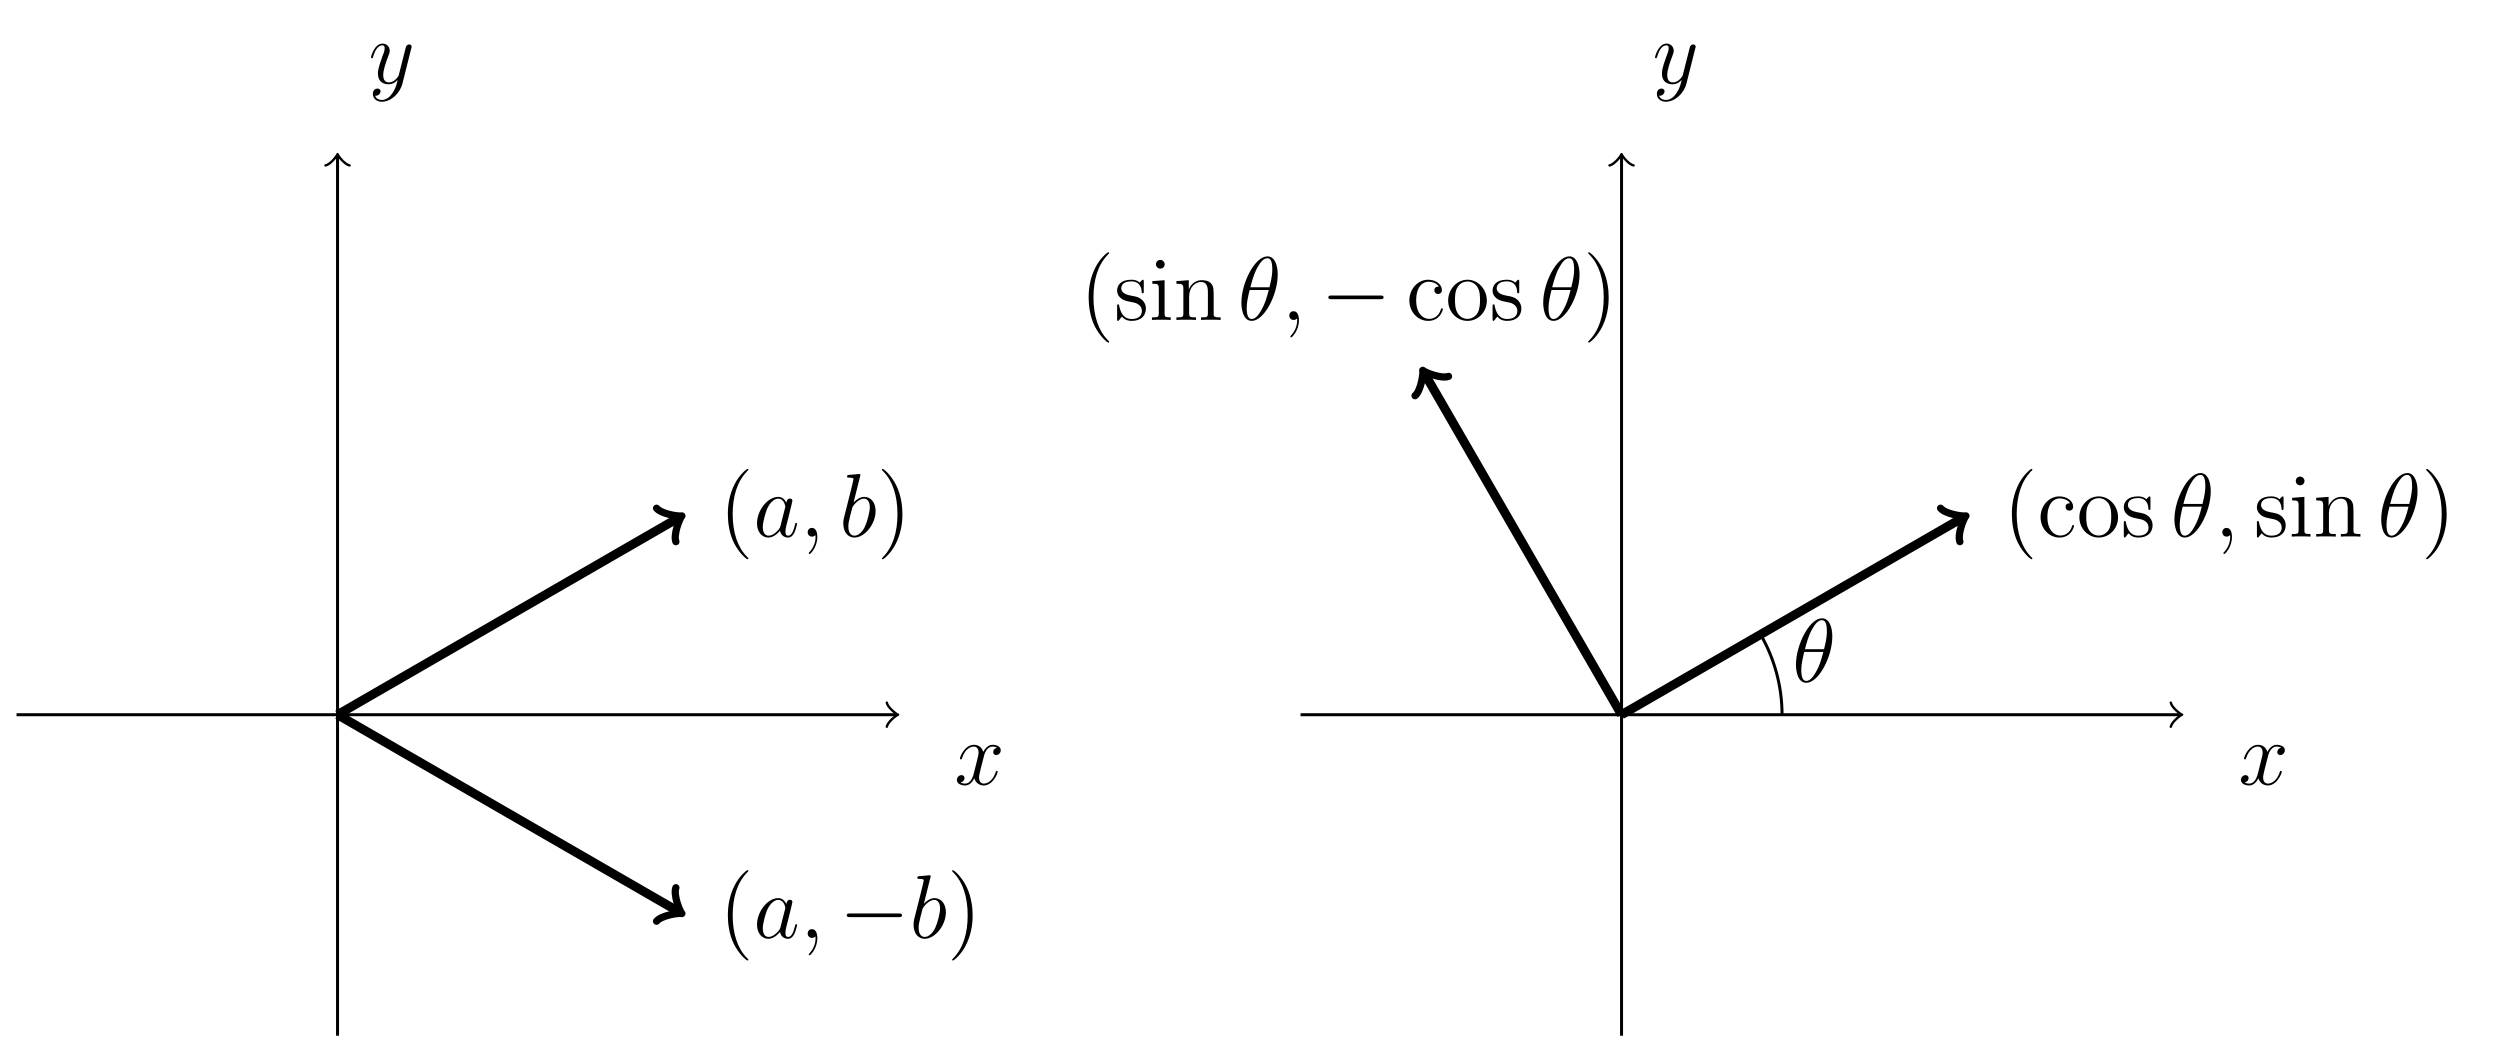
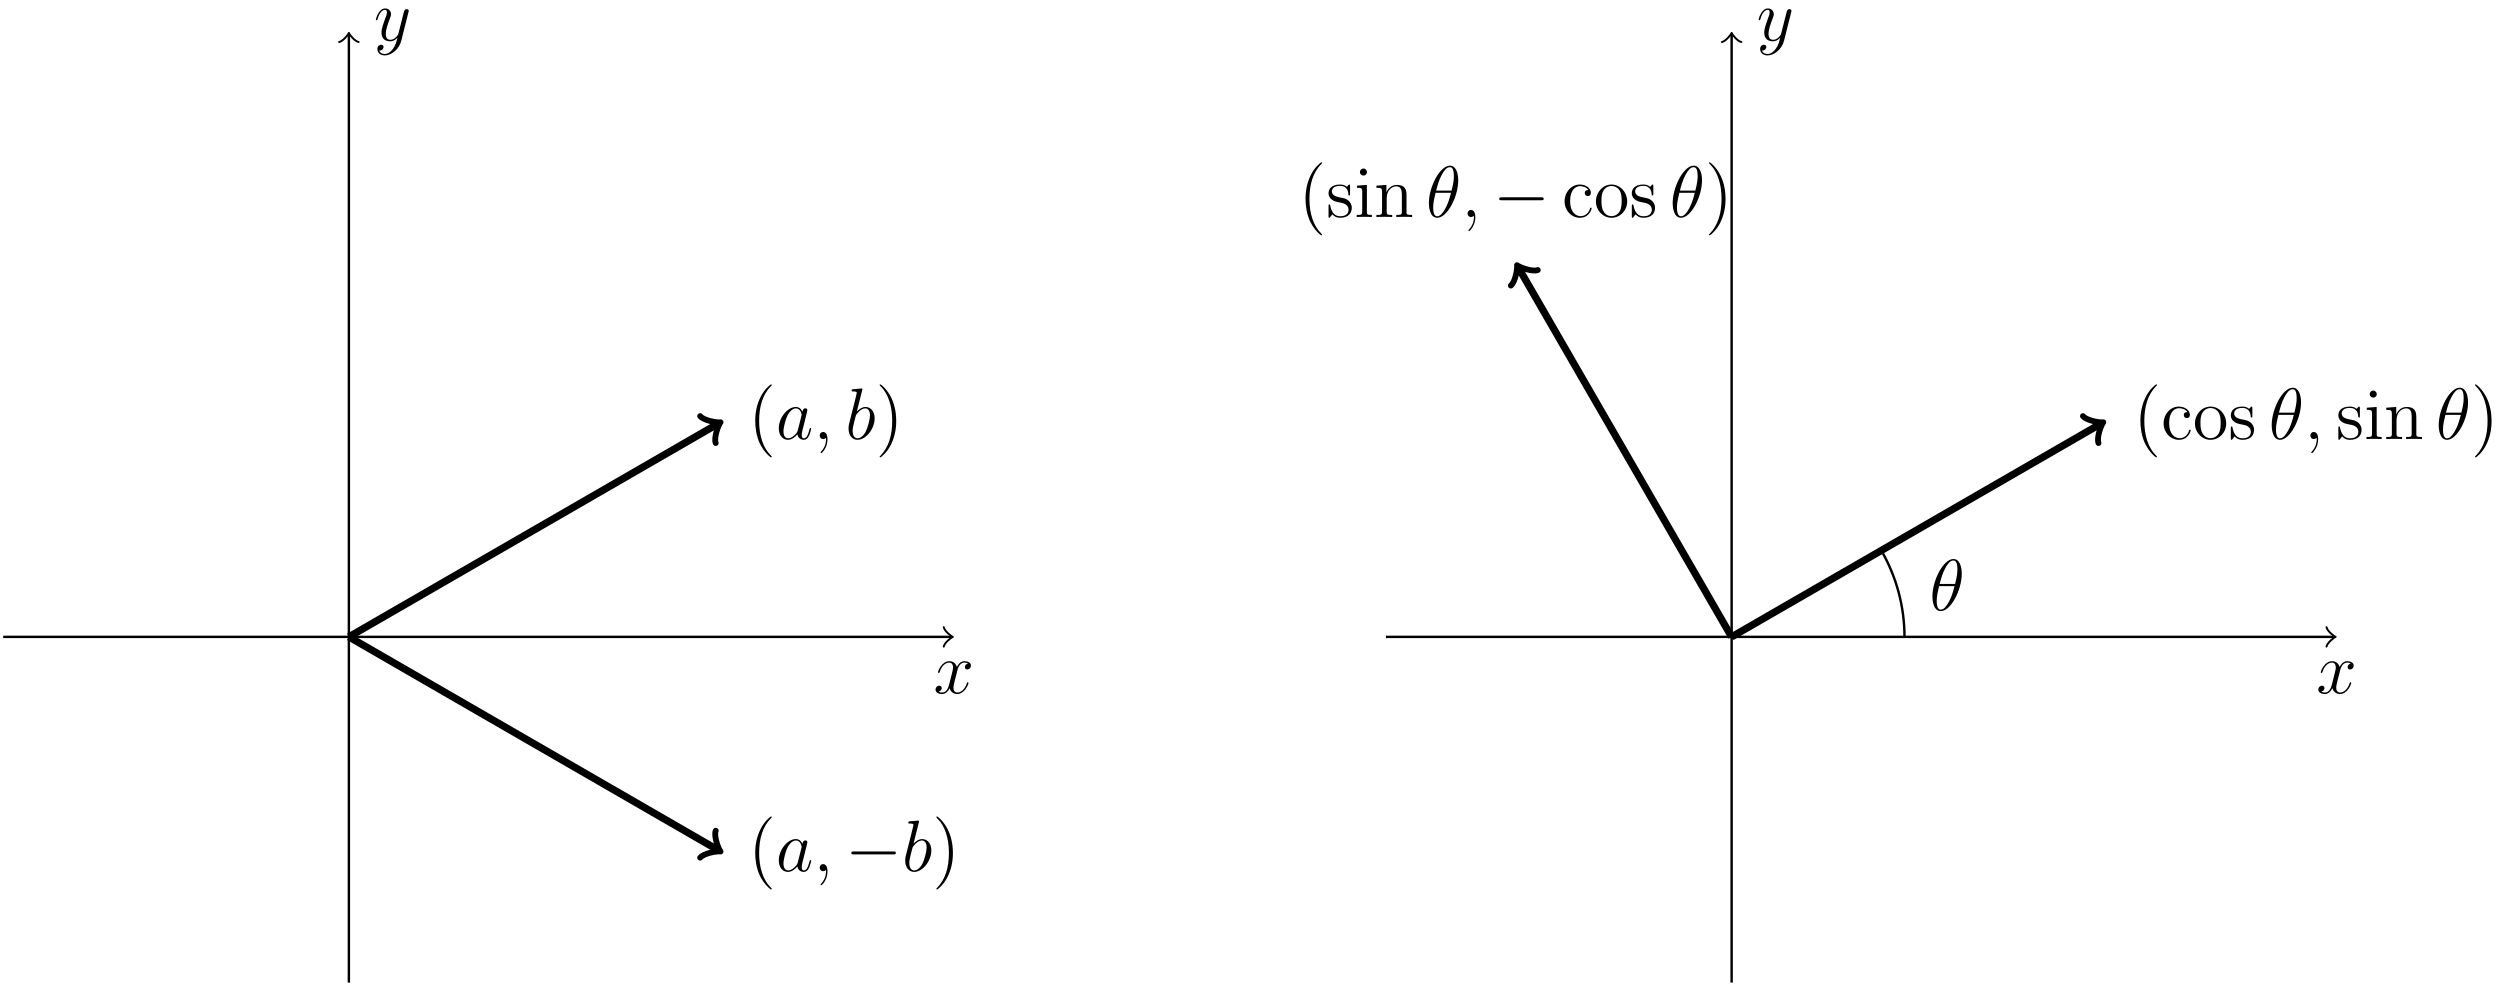
- <svg xmlns="http://www.w3.org/2000/svg" xmlns:xlink="http://www.w3.org/1999/xlink" width="331.15pt" height="139.38pt" viewBox="0 0 331.15 139.38" version="1.1">
+ <svg xmlns="http://www.w3.org/2000/svg" xmlns:xlink="http://www.w3.org/1999/xlink" width="410pt" height="162pt" viewBox="0 0 410 162" version="1.1">
  <defs>
    <g>
      <symbol overflow="visible" id="glyph0-0">
        <path style="stroke:none;" d="" />
      </symbol>
      <symbol overflow="visible" id="glyph0-1">
-         <path style="stroke:none;" d="M 3.141 1.344 C 2.828 1.797 2.359 2.203 1.766 2.203 C 1.625 2.203 1.047 2.172 0.875 1.625 C 0.906 1.641 0.969 1.641 0.984 1.641 C 1.344 1.641 1.594 1.328 1.594 1.047 C 1.594 0.781 1.359 0.688 1.188 0.688 C 0.984 0.688 0.578 0.828 0.578 1.406 C 0.578 2.016 1.094 2.438 1.766 2.438 C 2.969 2.438 4.172 1.344 4.5 0.016 L 5.672 -4.656 C 5.688 -4.703 5.719 -4.781 5.719 -4.859 C 5.719 -5.031 5.562 -5.156 5.391 -5.156 C 5.281 -5.156 5.031 -5.109 4.938 -4.75 L 4.047 -1.234 C 4 -1.016 4 -0.984 3.891 -0.859 C 3.656 -0.531 3.266 -0.125 2.688 -0.125 C 2.016 -0.125 1.953 -0.781 1.953 -1.094 C 1.953 -1.781 2.281 -2.703 2.609 -3.562 C 2.734 -3.906 2.812 -4.078 2.812 -4.312 C 2.812 -4.812 2.453 -5.266 1.859 -5.266 C 0.766 -5.266 0.328 -3.531 0.328 -3.438 C 0.328 -3.391 0.375 -3.328 0.453 -3.328 C 0.562 -3.328 0.578 -3.375 0.625 -3.547 C 0.906 -4.547 1.359 -5.031 1.828 -5.031 C 1.938 -5.031 2.141 -5.031 2.141 -4.641 C 2.141 -4.328 2.016 -3.984 1.828 -3.531 C 1.25 -1.953 1.25 -1.562 1.25 -1.281 C 1.25 -0.141 2.062 0.125 2.656 0.125 C 3 0.125 3.438 0.016 3.844 -0.438 L 3.859 -0.422 C 3.688 0.281 3.562 0.75 3.141 1.344 Z M 3.141 1.344 " />
+         <path style="stroke:none;" d="M 5.672 -4.875 C 5.281 -4.812 5.141 -4.516 5.141 -4.297 C 5.141 -4 5.359 -3.906 5.531 -3.906 C 5.891 -3.906 6.141 -4.219 6.141 -4.547 C 6.141 -5.047 5.562 -5.266 5.062 -5.266 C 4.344 -5.266 3.938 -4.547 3.828 -4.328 C 3.547 -5.219 2.812 -5.266 2.594 -5.266 C 1.375 -5.266 0.734 -3.703 0.734 -3.438 C 0.734 -3.391 0.781 -3.328 0.859 -3.328 C 0.953 -3.328 0.984 -3.406 1 -3.453 C 1.406 -4.781 2.219 -5.031 2.562 -5.031 C 3.094 -5.031 3.203 -4.531 3.203 -4.25 C 3.203 -3.984 3.125 -3.703 2.984 -3.125 L 2.578 -1.5 C 2.406 -0.781 2.062 -0.125 1.422 -0.125 C 1.359 -0.125 1.062 -0.125 0.812 -0.281 C 1.25 -0.359 1.344 -0.719 1.344 -0.859 C 1.344 -1.094 1.156 -1.25 0.938 -1.25 C 0.641 -1.25 0.328 -0.984 0.328 -0.609 C 0.328 -0.109 0.891 0.125 1.406 0.125 C 1.984 0.125 2.391 -0.328 2.641 -0.828 C 2.828 -0.125 3.438 0.125 3.875 0.125 C 5.094 0.125 5.734 -1.453 5.734 -1.703 C 5.734 -1.766 5.688 -1.812 5.625 -1.812 C 5.516 -1.812 5.5 -1.75 5.469 -1.656 C 5.141 -0.609 4.453 -0.125 3.906 -0.125 C 3.484 -0.125 3.266 -0.438 3.266 -0.922 C 3.266 -1.188 3.312 -1.375 3.5 -2.156 L 3.922 -3.797 C 4.094 -4.5 4.5 -5.031 5.062 -5.031 C 5.078 -5.031 5.422 -5.031 5.672 -4.875 Z M 5.672 -4.875 " />
      </symbol>
      <symbol overflow="visible" id="glyph0-2">
-         <path style="stroke:none;" d="M 5.672 -4.875 C 5.281 -4.812 5.141 -4.516 5.141 -4.297 C 5.141 -4 5.359 -3.906 5.531 -3.906 C 5.891 -3.906 6.141 -4.219 6.141 -4.547 C 6.141 -5.047 5.562 -5.266 5.062 -5.266 C 4.344 -5.266 3.938 -4.547 3.828 -4.328 C 3.547 -5.219 2.812 -5.266 2.594 -5.266 C 1.375 -5.266 0.734 -3.703 0.734 -3.438 C 0.734 -3.391 0.781 -3.328 0.859 -3.328 C 0.953 -3.328 0.984 -3.406 1 -3.453 C 1.406 -4.781 2.219 -5.031 2.562 -5.031 C 3.094 -5.031 3.203 -4.531 3.203 -4.25 C 3.203 -3.984 3.125 -3.703 2.984 -3.125 L 2.578 -1.5 C 2.406 -0.781 2.062 -0.125 1.422 -0.125 C 1.359 -0.125 1.062 -0.125 0.812 -0.281 C 1.25 -0.359 1.344 -0.719 1.344 -0.859 C 1.344 -1.094 1.156 -1.25 0.938 -1.25 C 0.641 -1.25 0.328 -0.984 0.328 -0.609 C 0.328 -0.109 0.891 0.125 1.406 0.125 C 1.984 0.125 2.391 -0.328 2.641 -0.828 C 2.828 -0.125 3.438 0.125 3.875 0.125 C 5.094 0.125 5.734 -1.453 5.734 -1.703 C 5.734 -1.766 5.688 -1.812 5.625 -1.812 C 5.516 -1.812 5.5 -1.75 5.469 -1.656 C 5.141 -0.609 4.453 -0.125 3.906 -0.125 C 3.484 -0.125 3.266 -0.438 3.266 -0.922 C 3.266 -1.188 3.312 -1.375 3.5 -2.156 L 3.922 -3.797 C 4.094 -4.5 4.5 -5.031 5.062 -5.031 C 5.078 -5.031 5.422 -5.031 5.672 -4.875 Z M 5.672 -4.875 " />
+         <path style="stroke:none;" d="M 3.141 1.344 C 2.828 1.797 2.359 2.203 1.766 2.203 C 1.625 2.203 1.047 2.172 0.875 1.625 C 0.906 1.641 0.969 1.641 0.984 1.641 C 1.344 1.641 1.594 1.328 1.594 1.047 C 1.594 0.781 1.359 0.688 1.188 0.688 C 0.984 0.688 0.578 0.828 0.578 1.406 C 0.578 2.016 1.094 2.438 1.766 2.438 C 2.969 2.438 4.172 1.344 4.5 0.016 L 5.672 -4.656 C 5.688 -4.703 5.719 -4.781 5.719 -4.859 C 5.719 -5.031 5.562 -5.156 5.391 -5.156 C 5.281 -5.156 5.031 -5.109 4.938 -4.75 L 4.047 -1.234 C 4 -1.016 4 -0.984 3.891 -0.859 C 3.656 -0.531 3.266 -0.125 2.688 -0.125 C 2.016 -0.125 1.953 -0.781 1.953 -1.094 C 1.953 -1.781 2.281 -2.703 2.609 -3.562 C 2.734 -3.906 2.812 -4.078 2.812 -4.312 C 2.812 -4.812 2.453 -5.266 1.859 -5.266 C 0.766 -5.266 0.328 -3.531 0.328 -3.438 C 0.328 -3.391 0.375 -3.328 0.453 -3.328 C 0.562 -3.328 0.578 -3.375 0.625 -3.547 C 0.906 -4.547 1.359 -5.031 1.828 -5.031 C 1.938 -5.031 2.141 -5.031 2.141 -4.641 C 2.141 -4.328 2.016 -3.984 1.828 -3.531 C 1.25 -1.953 1.25 -1.562 1.25 -1.281 C 1.25 -0.141 2.062 0.125 2.656 0.125 C 3 0.125 3.438 0.016 3.844 -0.438 L 3.859 -0.422 C 3.688 0.281 3.562 0.75 3.141 1.344 Z M 3.141 1.344 " />
      </symbol>
      <symbol overflow="visible" id="glyph0-3">
        <path style="stroke:none;" d="M 3.594 -1.422 C 3.531 -1.219 3.531 -1.188 3.375 -0.969 C 3.109 -0.641 2.578 -0.125 2.016 -0.125 C 1.531 -0.125 1.25 -0.562 1.25 -1.266 C 1.25 -1.922 1.625 -3.266 1.859 -3.766 C 2.266 -4.609 2.828 -5.031 3.281 -5.031 C 4.078 -5.031 4.234 -4.047 4.234 -3.953 C 4.234 -3.938 4.203 -3.797 4.188 -3.766 Z M 4.359 -4.484 C 4.234 -4.797 3.906 -5.266 3.281 -5.266 C 1.938 -5.266 0.484 -3.531 0.484 -1.75 C 0.484 -0.578 1.172 0.125 1.984 0.125 C 2.641 0.125 3.203 -0.391 3.531 -0.781 C 3.656 -0.078 4.219 0.125 4.578 0.125 C 4.938 0.125 5.219 -0.094 5.438 -0.531 C 5.625 -0.938 5.797 -1.656 5.797 -1.703 C 5.797 -1.766 5.75 -1.812 5.672 -1.812 C 5.562 -1.812 5.562 -1.75 5.516 -1.578 C 5.328 -0.875 5.109 -0.125 4.609 -0.125 C 4.266 -0.125 4.25 -0.438 4.25 -0.672 C 4.25 -0.938 4.281 -1.078 4.391 -1.547 C 4.469 -1.844 4.531 -2.109 4.625 -2.453 C 5.062 -4.25 5.172 -4.672 5.172 -4.75 C 5.172 -4.906 5.047 -5.047 4.859 -5.047 C 4.484 -5.047 4.391 -4.625 4.359 -4.484 Z M 4.359 -4.484 " />
      </symbol>
      <symbol overflow="visible" id="glyph0-4">
        <path style="stroke:none;" d="M 2.328 0.047 C 2.328 -0.641 2.109 -1.156 1.609 -1.156 C 1.234 -1.156 1.047 -0.844 1.047 -0.578 C 1.047 -0.328 1.219 0 1.625 0 C 1.781 0 1.906 -0.047 2.016 -0.156 C 2.047 -0.172 2.062 -0.172 2.062 -0.172 C 2.094 -0.172 2.094 -0.016 2.094 0.047 C 2.094 0.438 2.016 1.219 1.328 2 C 1.188 2.141 1.188 2.156 1.188 2.188 C 1.188 2.25 1.25 2.312 1.312 2.312 C 1.406 2.312 2.328 1.422 2.328 0.047 Z M 2.328 0.047 " />
      </symbol>
      <symbol overflow="visible" id="glyph0-5">
        <path style="stroke:none;" d="M 2.766 -8 C 2.766 -8.047 2.797 -8.109 2.797 -8.172 C 2.797 -8.297 2.672 -8.297 2.656 -8.297 C 2.641 -8.297 2.219 -8.266 2 -8.234 C 1.797 -8.219 1.609 -8.203 1.406 -8.188 C 1.109 -8.156 1.031 -8.156 1.031 -7.938 C 1.031 -7.812 1.141 -7.812 1.266 -7.812 C 1.875 -7.812 1.875 -7.703 1.875 -7.594 C 1.875 -7.5 1.781 -7.156 1.734 -6.938 L 1.453 -5.797 C 1.328 -5.312 0.641 -2.609 0.594 -2.391 C 0.531 -2.094 0.531 -1.891 0.531 -1.734 C 0.531 -0.516 1.219 0.125 2 0.125 C 3.375 0.125 4.812 -1.656 4.812 -3.391 C 4.812 -4.5 4.203 -5.266 3.297 -5.266 C 2.672 -5.266 2.109 -4.75 1.891 -4.516 Z M 2.016 -0.125 C 1.625 -0.125 1.203 -0.406 1.203 -1.344 C 1.203 -1.734 1.25 -1.953 1.453 -2.797 C 1.5 -2.953 1.688 -3.719 1.734 -3.875 C 1.75 -3.969 2.469 -5.031 3.281 -5.031 C 3.797 -5.031 4.047 -4.5 4.047 -3.891 C 4.047 -3.312 3.703 -1.953 3.406 -1.344 C 3.109 -0.688 2.562 -0.125 2.016 -0.125 Z M 2.016 -0.125 " />
      </symbol>
      <symbol overflow="visible" id="glyph0-6">
        <path style="stroke:none;" d="M 5.297 -6.016 C 5.297 -7.234 4.906 -8.422 3.938 -8.422 C 2.266 -8.422 0.484 -4.906 0.484 -2.281 C 0.484 -1.734 0.594 0.125 1.859 0.125 C 3.484 0.125 5.297 -3.297 5.297 -6.016 Z M 1.672 -4.328 C 1.859 -5.031 2.109 -6.031 2.578 -6.891 C 2.969 -7.609 3.391 -8.172 3.922 -8.172 C 4.312 -8.172 4.578 -7.844 4.578 -6.688 C 4.578 -6.266 4.547 -5.672 4.203 -4.328 Z M 4.109 -3.969 C 3.812 -2.797 3.562 -2.047 3.125 -1.297 C 2.781 -0.688 2.359 -0.125 1.859 -0.125 C 1.5 -0.125 1.188 -0.406 1.188 -1.594 C 1.188 -2.359 1.391 -3.172 1.578 -3.969 Z M 4.109 -3.969 " />
      </symbol>
      <symbol overflow="visible" id="glyph1-0">
        <path style="stroke:none;" d="" />
      </symbol>
      <symbol overflow="visible" id="glyph1-1">
        <path style="stroke:none;" d="M 3.891 2.906 C 3.891 2.875 3.891 2.844 3.688 2.641 C 2.484 1.438 1.812 -0.531 1.812 -2.969 C 1.812 -5.297 2.375 -7.297 3.766 -8.703 C 3.891 -8.812 3.891 -8.828 3.891 -8.875 C 3.891 -8.938 3.828 -8.969 3.781 -8.969 C 3.625 -8.969 2.641 -8.109 2.062 -6.938 C 1.453 -5.719 1.172 -4.453 1.172 -2.969 C 1.172 -1.906 1.344 -0.484 1.953 0.781 C 2.672 2.219 3.641 3 3.781 3 C 3.828 3 3.891 2.969 3.891 2.906 Z M 3.891 2.906 " />
      </symbol>
      <symbol overflow="visible" id="glyph1-2">
        <path style="stroke:none;" d="M 3.375 -2.969 C 3.375 -3.891 3.25 -5.359 2.578 -6.75 C 1.875 -8.188 0.891 -8.969 0.766 -8.969 C 0.719 -8.969 0.656 -8.938 0.656 -8.875 C 0.656 -8.828 0.656 -8.812 0.859 -8.609 C 2.062 -7.406 2.719 -5.422 2.719 -2.984 C 2.719 -0.672 2.156 1.328 0.781 2.734 C 0.656 2.844 0.656 2.875 0.656 2.906 C 0.656 2.969 0.719 3 0.766 3 C 0.922 3 1.906 2.141 2.484 0.969 C 3.094 -0.25 3.375 -1.547 3.375 -2.969 Z M 3.375 -2.969 " />
      </symbol>
      <symbol overflow="visible" id="glyph1-3">
+         <path style="stroke:none;" d="M 3.922 -5.062 C 3.922 -5.266 3.922 -5.328 3.797 -5.328 C 3.703 -5.328 3.484 -5.062 3.391 -4.953 C 3.031 -5.266 2.656 -5.328 2.266 -5.328 C 0.828 -5.328 0.391 -4.547 0.391 -3.891 C 0.391 -3.75 0.391 -3.328 0.844 -2.922 C 1.234 -2.578 1.641 -2.5 2.188 -2.391 C 2.844 -2.266 3 -2.219 3.297 -1.984 C 3.516 -1.812 3.672 -1.547 3.672 -1.203 C 3.672 -0.688 3.375 -0.125 2.312 -0.125 C 1.531 -0.125 0.953 -0.578 0.688 -1.766 C 0.641 -1.984 0.641 -2 0.641 -2.016 C 0.609 -2.062 0.562 -2.062 0.531 -2.062 C 0.391 -2.062 0.391 -2 0.391 -1.781 L 0.391 -0.156 C 0.391 0.062 0.391 0.125 0.516 0.125 C 0.578 0.125 0.578 0.109 0.781 -0.141 C 0.844 -0.234 0.844 -0.25 1.031 -0.438 C 1.484 0.125 2.125 0.125 2.328 0.125 C 3.578 0.125 4.203 -0.578 4.203 -1.516 C 4.203 -2.156 3.812 -2.547 3.703 -2.656 C 3.281 -3.031 2.953 -3.094 2.156 -3.234 C 1.812 -3.312 0.938 -3.484 0.938 -4.203 C 0.938 -4.562 1.188 -5.109 2.266 -5.109 C 3.562 -5.109 3.641 -4 3.656 -3.641 C 3.672 -3.531 3.75 -3.531 3.797 -3.531 C 3.922 -3.531 3.922 -3.594 3.922 -3.812 Z M 3.922 -5.062 " />
+       </symbol>
+       <symbol overflow="visible" id="glyph1-4">
+         <path style="stroke:none;" d="M 2.078 -7.359 C 2.078 -7.672 1.828 -7.953 1.5 -7.953 C 1.188 -7.953 0.922 -7.703 0.922 -7.375 C 0.922 -7.016 1.203 -6.797 1.5 -6.797 C 1.859 -6.797 2.078 -7.094 2.078 -7.359 Z M 0.438 -5.141 L 0.438 -4.797 C 1.188 -4.797 1.297 -4.719 1.297 -4.141 L 1.297 -0.891 C 1.297 -0.344 1.172 -0.344 0.391 -0.344 L 0.391 0 C 0.734 -0.031 1.297 -0.031 1.656 -0.031 C 1.781 -0.031 2.469 -0.031 2.875 0 L 2.875 -0.344 C 2.109 -0.344 2.062 -0.406 2.062 -0.875 L 2.062 -5.266 Z M 0.438 -5.141 " />
+       </symbol>
+       <symbol overflow="visible" id="glyph1-5">
+         <path style="stroke:none;" d="M 5.312 -2.906 C 5.312 -4.016 5.312 -4.344 5.047 -4.734 C 4.703 -5.203 4.141 -5.266 3.734 -5.266 C 2.562 -5.266 2.109 -4.281 2.016 -4.047 L 2.016 -5.266 L 0.375 -5.141 L 0.375 -4.797 C 1.188 -4.797 1.297 -4.703 1.297 -4.125 L 1.297 -0.891 C 1.297 -0.344 1.156 -0.344 0.375 -0.344 L 0.375 0 C 0.688 -0.031 1.344 -0.031 1.672 -0.031 C 2.016 -0.031 2.672 -0.031 2.969 0 L 2.969 -0.344 C 2.219 -0.344 2.062 -0.344 2.062 -0.891 L 2.062 -3.109 C 2.062 -4.359 2.891 -5.031 3.641 -5.031 C 4.375 -5.031 4.547 -4.422 4.547 -3.688 L 4.547 -0.891 C 4.547 -0.344 4.406 -0.344 3.641 -0.344 L 3.641 0 C 3.938 -0.031 4.594 -0.031 4.922 -0.031 C 5.266 -0.031 5.922 -0.031 6.234 0 L 6.234 -0.344 C 5.625 -0.344 5.328 -0.344 5.312 -0.703 Z M 5.312 -2.906 " />
+       </symbol>
+       <symbol overflow="visible" id="glyph1-6">
        <path style="stroke:none;" d="M 4.328 -4.422 C 4.188 -4.422 3.734 -4.422 3.734 -3.938 C 3.734 -3.641 3.938 -3.438 4.234 -3.438 C 4.5 -3.438 4.734 -3.609 4.734 -3.953 C 4.734 -4.75 3.891 -5.328 2.922 -5.328 C 1.531 -5.328 0.422 -4.094 0.422 -2.578 C 0.422 -1.047 1.562 0.125 2.922 0.125 C 4.5 0.125 4.859 -1.312 4.859 -1.422 C 4.859 -1.531 4.766 -1.531 4.734 -1.531 C 4.625 -1.531 4.609 -1.5 4.578 -1.344 C 4.312 -0.5 3.672 -0.141 3.031 -0.141 C 2.297 -0.141 1.328 -0.781 1.328 -2.594 C 1.328 -4.578 2.344 -5.062 2.938 -5.062 C 3.391 -5.062 4.047 -4.891 4.328 -4.422 Z M 4.328 -4.422 " />
      </symbol>
-       <symbol overflow="visible" id="glyph1-4">
+       <symbol overflow="visible" id="glyph1-7">
        <path style="stroke:none;" d="M 5.484 -2.562 C 5.484 -4.094 4.312 -5.328 2.922 -5.328 C 1.5 -5.328 0.359 -4.062 0.359 -2.562 C 0.359 -1.031 1.547 0.125 2.922 0.125 C 4.328 0.125 5.484 -1.047 5.484 -2.562 Z M 2.922 -0.141 C 2.484 -0.141 1.953 -0.328 1.609 -0.922 C 1.281 -1.453 1.266 -2.156 1.266 -2.672 C 1.266 -3.125 1.266 -3.844 1.641 -4.391 C 1.969 -4.906 2.5 -5.094 2.922 -5.094 C 3.375 -5.094 3.891 -4.875 4.203 -4.406 C 4.578 -3.859 4.578 -3.109 4.578 -2.672 C 4.578 -2.25 4.578 -1.5 4.266 -0.938 C 3.938 -0.375 3.375 -0.141 2.922 -0.141 Z M 2.922 -0.141 " />
-       </symbol>
-       <symbol overflow="visible" id="glyph1-5">
-         <path style="stroke:none;" d="M 3.922 -5.062 C 3.922 -5.266 3.922 -5.328 3.797 -5.328 C 3.703 -5.328 3.484 -5.062 3.391 -4.953 C 3.031 -5.266 2.656 -5.328 2.266 -5.328 C 0.828 -5.328 0.391 -4.547 0.391 -3.891 C 0.391 -3.75 0.391 -3.328 0.844 -2.922 C 1.234 -2.578 1.641 -2.5 2.188 -2.391 C 2.844 -2.266 3 -2.219 3.297 -1.984 C 3.516 -1.812 3.672 -1.547 3.672 -1.203 C 3.672 -0.688 3.375 -0.125 2.312 -0.125 C 1.531 -0.125 0.953 -0.578 0.688 -1.766 C 0.641 -1.984 0.641 -2 0.641 -2.016 C 0.609 -2.062 0.562 -2.062 0.531 -2.062 C 0.391 -2.062 0.391 -2 0.391 -1.781 L 0.391 -0.156 C 0.391 0.062 0.391 0.125 0.516 0.125 C 0.578 0.125 0.578 0.109 0.781 -0.141 C 0.844 -0.234 0.844 -0.25 1.031 -0.438 C 1.484 0.125 2.125 0.125 2.328 0.125 C 3.578 0.125 4.203 -0.578 4.203 -1.516 C 4.203 -2.156 3.812 -2.547 3.703 -2.656 C 3.281 -3.031 2.953 -3.094 2.156 -3.234 C 1.812 -3.312 0.938 -3.484 0.938 -4.203 C 0.938 -4.562 1.188 -5.109 2.266 -5.109 C 3.562 -5.109 3.641 -4 3.656 -3.641 C 3.672 -3.531 3.75 -3.531 3.797 -3.531 C 3.922 -3.531 3.922 -3.594 3.922 -3.812 Z M 3.922 -5.062 " />
-       </symbol>
-       <symbol overflow="visible" id="glyph1-6">
-         <path style="stroke:none;" d="M 2.078 -7.359 C 2.078 -7.672 1.828 -7.953 1.5 -7.953 C 1.188 -7.953 0.922 -7.703 0.922 -7.375 C 0.922 -7.016 1.203 -6.797 1.5 -6.797 C 1.859 -6.797 2.078 -7.094 2.078 -7.359 Z M 0.438 -5.141 L 0.438 -4.797 C 1.188 -4.797 1.297 -4.719 1.297 -4.141 L 1.297 -0.891 C 1.297 -0.344 1.172 -0.344 0.391 -0.344 L 0.391 0 C 0.734 -0.031 1.297 -0.031 1.656 -0.031 C 1.781 -0.031 2.469 -0.031 2.875 0 L 2.875 -0.344 C 2.109 -0.344 2.062 -0.406 2.062 -0.875 L 2.062 -5.266 Z M 0.438 -5.141 " />
-       </symbol>
-       <symbol overflow="visible" id="glyph1-7">
-         <path style="stroke:none;" d="M 5.312 -2.906 C 5.312 -4.016 5.312 -4.344 5.047 -4.734 C 4.703 -5.203 4.141 -5.266 3.734 -5.266 C 2.562 -5.266 2.109 -4.281 2.016 -4.047 L 2.016 -5.266 L 0.375 -5.141 L 0.375 -4.797 C 1.188 -4.797 1.297 -4.703 1.297 -4.125 L 1.297 -0.891 C 1.297 -0.344 1.156 -0.344 0.375 -0.344 L 0.375 0 C 0.688 -0.031 1.344 -0.031 1.672 -0.031 C 2.016 -0.031 2.672 -0.031 2.969 0 L 2.969 -0.344 C 2.219 -0.344 2.062 -0.344 2.062 -0.891 L 2.062 -3.109 C 2.062 -4.359 2.891 -5.031 3.641 -5.031 C 4.375 -5.031 4.547 -4.422 4.547 -3.688 L 4.547 -0.891 C 4.547 -0.344 4.406 -0.344 3.641 -0.344 L 3.641 0 C 3.938 -0.031 4.594 -0.031 4.922 -0.031 C 5.266 -0.031 5.922 -0.031 6.234 0 L 6.234 -0.344 C 5.625 -0.344 5.328 -0.344 5.312 -0.703 Z M 5.312 -2.906 " />
      </symbol>
      <symbol overflow="visible" id="glyph2-0">
        <path style="stroke:none;" d="" />
      </symbol>
      <symbol overflow="visible" id="glyph2-1">
        <path style="stroke:none;" d="M 7.875 -2.75 C 8.078 -2.75 8.297 -2.75 8.297 -2.984 C 8.297 -3.234 8.078 -3.234 7.875 -3.234 L 1.406 -3.234 C 1.203 -3.234 0.984 -3.234 0.984 -2.984 C 0.984 -2.75 1.203 -2.75 1.406 -2.75 Z M 7.875 -2.75 " />
      </symbol>
    </g>
  </defs>
  <g id="surface1">
-     <path style="fill:none;stroke-width:0.399;stroke-linecap:butt;stroke-linejoin:miter;stroke:rgb(0%,0%,0%);stroke-opacity:1;stroke-miterlimit:10;" d="M 0.001 -42.521 L 0.001 73.951 " transform="matrix(1,0,0,-1,44.71,94.67)" />
-     <path style="fill:none;stroke-width:0.319;stroke-linecap:round;stroke-linejoin:round;stroke:rgb(0%,0%,0%);stroke-opacity:1;stroke-miterlimit:10;" d="M -1.196 1.593 C -1.095 0.995 -0.001 0.101 0.3 -0.001 C -0.001 -0.099 -1.095 -0.997 -1.196 -1.595 " transform="matrix(0,-1,-1,0,44.71,20.71791)" />
-     <path style="fill:none;stroke-width:0.399;stroke-linecap:butt;stroke-linejoin:miter;stroke:rgb(0%,0%,0%);stroke-opacity:1;stroke-miterlimit:10;" d="M -42.519 -0.002 L 73.95 -0.002 " transform="matrix(1,0,0,-1,44.71,94.67)" />
-     <path style="fill:none;stroke-width:0.319;stroke-linecap:round;stroke-linejoin:round;stroke:rgb(0%,0%,0%);stroke-opacity:1;stroke-miterlimit:10;" d="M -1.197 1.596 C -1.096 0.998 -0.002 0.1 0.299 -0.002 C -0.002 -0.1 -1.096 -0.998 -1.197 -1.596 " transform="matrix(1,0,0,-1,118.6621,94.67)" />
    <g style="fill:rgb(0%,0%,0%);fill-opacity:1;">
-       <use xlink:href="#glyph0-1" x="48.81" y="11.04" />
+       <use xlink:href="#glyph0-1" x="153.1" y="113.698" />
    </g>
    <g style="fill:rgb(0%,0%,0%);fill-opacity:1;">
-       <use xlink:href="#glyph0-2" x="126.42" y="103.92" />
-     </g>
-     <path style="fill:none;stroke-width:1.196;stroke-linecap:butt;stroke-linejoin:miter;stroke:rgb(0%,0%,0%);stroke-opacity:1;stroke-miterlimit:10;" d="M 0.001 -0.002 L 45.2 26.096 " transform="matrix(1,0,0,-1,44.71,94.67)" />
-     <path style="fill:none;stroke-width:0.956;stroke-linecap:round;stroke-linejoin:round;stroke:rgb(0%,0%,0%);stroke-opacity:1;stroke-miterlimit:10;" d="M -1.913 2.548 C -1.754 1.593 -0.001 0.159 0.478 -0.001 C -0.001 -0.161 -1.755 -1.594 -1.912 -2.551 " transform="matrix(0.86877,-0.50162,-0.50162,-0.86877,89.90867,68.57465)" />
-     <g style="fill:rgb(0%,0%,0%);fill-opacity:1;">
-       <use xlink:href="#glyph1-1" x="95.24" y="71.08" />
+       <use xlink:href="#glyph0-2" x="61.314" y="6.649" />
    </g>
    <g style="fill:rgb(0%,0%,0%);fill-opacity:1;">
-       <use xlink:href="#glyph0-3" x="99.79" y="71.08" />
-       <use xlink:href="#glyph0-4" x="105.935" y="71.08" />
+       <use xlink:href="#glyph1-1" x="122.686" y="72.006" />
    </g>
    <g style="fill:rgb(0%,0%,0%);fill-opacity:1;">
-       <use xlink:href="#glyph0-5" x="111.171" y="71.08" />
+       <use xlink:href="#glyph0-3" x="127.238" y="72.006" />
+       <use xlink:href="#glyph0-4" x="133.383" y="72.006" />
    </g>
    <g style="fill:rgb(0%,0%,0%);fill-opacity:1;">
-       <use xlink:href="#glyph1-2" x="116.16" y="71.08" />
-     </g>
-     <path style="fill:none;stroke-width:1.196;stroke-linecap:butt;stroke-linejoin:miter;stroke:rgb(0%,0%,0%);stroke-opacity:1;stroke-miterlimit:10;" d="M 0.001 -0.002 L 45.2 -26.096 " transform="matrix(1,0,0,-1,44.71,94.67)" />
-     <path style="fill:none;stroke-width:0.956;stroke-linecap:round;stroke-linejoin:round;stroke:rgb(0%,0%,0%);stroke-opacity:1;stroke-miterlimit:10;" d="M -1.912 2.551 C -1.755 1.594 -0.001 0.161 0.478 0.001 C -0.001 -0.158 -1.754 -1.593 -1.911 -2.551 " transform="matrix(0.86877,0.50162,0.50162,-0.86877,89.90867,120.7653)" />
-     <g style="fill:rgb(0%,0%,0%);fill-opacity:1;">
-       <use xlink:href="#glyph1-1" x="95.24" y="124.23" />
+       <use xlink:href="#glyph0-5" x="138.631" y="72.006" />
    </g>
    <g style="fill:rgb(0%,0%,0%);fill-opacity:1;">
-       <use xlink:href="#glyph0-3" x="99.79" y="124.23" />
-       <use xlink:href="#glyph0-4" x="105.935" y="124.23" />
+       <use xlink:href="#glyph1-2" x="143.605" y="72.006" />
    </g>
    <g style="fill:rgb(0%,0%,0%);fill-opacity:1;">
-       <use xlink:href="#glyph2-1" x="111.18" y="124.23" />
+       <use xlink:href="#glyph1-1" x="122.686" y="142.872" />
    </g>
    <g style="fill:rgb(0%,0%,0%);fill-opacity:1;">
-       <use xlink:href="#glyph0-5" x="120.48" y="124.23" />
+       <use xlink:href="#glyph0-3" x="127.238" y="142.872" />
+       <use xlink:href="#glyph0-4" x="133.383" y="142.872" />
    </g>
    <g style="fill:rgb(0%,0%,0%);fill-opacity:1;">
-       <use xlink:href="#glyph1-2" x="125.46" y="124.23" />
-     </g>
-     <path style="fill:none;stroke-width:0.399;stroke-linecap:butt;stroke-linejoin:miter;stroke:rgb(0%,0%,0%);stroke-opacity:1;stroke-miterlimit:10;" d="M 170.079 -42.521 L 170.079 73.951 " transform="matrix(1,0,0,-1,44.71,94.67)" />
-     <path style="fill:none;stroke-width:0.319;stroke-linecap:round;stroke-linejoin:round;stroke:rgb(0%,0%,0%);stroke-opacity:1;stroke-miterlimit:10;" d="M -1.196 1.596 C -1.095 0.998 -0.001 0.099 0.3 0.002 C -0.001 -0.1 -1.095 -0.998 -1.196 -1.596 " transform="matrix(0,-1,-1,0,214.7909,20.71791)" />
-     <path style="fill:none;stroke-width:0.399;stroke-linecap:butt;stroke-linejoin:miter;stroke:rgb(0%,0%,0%);stroke-opacity:1;stroke-miterlimit:10;" d="M 127.56 -0.002 L 244.032 -0.002 " transform="matrix(1,0,0,-1,44.71,94.67)" />
-     <path style="fill:none;stroke-width:0.319;stroke-linecap:round;stroke-linejoin:round;stroke:rgb(0%,0%,0%);stroke-opacity:1;stroke-miterlimit:10;" d="M -1.196 1.596 C -1.095 0.998 -0.001 0.1 0.3 -0.002 C -0.001 -0.1 -1.095 -0.998 -1.196 -1.596 " transform="matrix(1,0,0,-1,288.7429,94.67)" />
-     <g style="fill:rgb(0%,0%,0%);fill-opacity:1;">
-       <use xlink:href="#glyph0-1" x="218.89" y="11.04" />
+       <use xlink:href="#glyph2-1" x="138.627" y="142.872" />
    </g>
    <g style="fill:rgb(0%,0%,0%);fill-opacity:1;">
-       <use xlink:href="#glyph0-2" x="296.51" y="103.92" />
-     </g>
-     <path style="fill:none;stroke-width:1.196;stroke-linecap:butt;stroke-linejoin:miter;stroke:rgb(0%,0%,0%);stroke-opacity:1;stroke-miterlimit:10;" d="M 170.079 -0.002 L 143.985 45.197 " transform="matrix(1,0,0,-1,44.71,94.67)" />
-     <path style="fill:none;stroke-width:0.956;stroke-linecap:round;stroke-linejoin:round;stroke:rgb(0%,0%,0%);stroke-opacity:1;stroke-miterlimit:10;" d="M -1.913 2.553 C -1.753 1.592 -0 0.158 0.479 -0.002 C 0.002 -0.158 -1.754 -1.595 -1.914 -2.55 " transform="matrix(-0.50162,-0.86877,-0.86877,0.50162,188.6955,49.47133)" />
-     <path style="fill:none;stroke-width:1.196;stroke-linecap:butt;stroke-linejoin:miter;stroke:rgb(0%,0%,0%);stroke-opacity:1;stroke-miterlimit:10;" d="M 170.079 -0.002 L 215.278 26.096 " transform="matrix(1,0,0,-1,44.71,94.67)" />
-     <path style="fill:none;stroke-width:0.956;stroke-linecap:round;stroke-linejoin:round;stroke:rgb(0%,0%,0%);stroke-opacity:1;stroke-miterlimit:10;" d="M -1.915 2.55 C -1.753 1.593 -0 0.158 0.479 -0.002 C -0 -0.161 -1.754 -1.595 -1.914 -2.55 " transform="matrix(0.86877,-0.50162,-0.50162,-0.86877,259.9895,68.57465)" />
-     <g style="fill:rgb(0%,0%,0%);fill-opacity:1;">
-       <use xlink:href="#glyph1-1" x="265.32" y="71.08" />
-       <use xlink:href="#glyph1-3" x="269.872" y="71.08" />
-       <use xlink:href="#glyph1-4" x="275.075" y="71.08" />
-       <use xlink:href="#glyph1-5" x="280.928" y="71.08" />
+       <use xlink:href="#glyph0-5" x="147.926" y="142.872" />
    </g>
    <g style="fill:rgb(0%,0%,0%);fill-opacity:1;">
-       <use xlink:href="#glyph0-6" x="287.54" y="71.08" />
+       <use xlink:href="#glyph1-2" x="152.903" y="142.872" />
+     </g>
+     <path style="fill:none;stroke-width:0.399;stroke-linecap:butt;stroke-linejoin:miter;stroke:rgb(0%,0%,0%);stroke-opacity:1;stroke-miterlimit:10;" d="M -56.693 0.001 L 98.756 0.001 " transform="matrix(1,0,0,-1,57.213,104.45)" />
+     <path style="fill:none;stroke-width:0.319;stroke-linecap:round;stroke-linejoin:round;stroke:rgb(0%,0%,0%);stroke-opacity:1;stroke-miterlimit:10;" d="M -1.195 1.595 C -1.097 0.997 0 0.098 0.297 0.001 C 0 -0.101 -1.097 -0.995 -1.195 -1.593 " transform="matrix(1,0,0,-1,155.9685,104.45)" />
+     <path style="fill:none;stroke-width:0.399;stroke-linecap:butt;stroke-linejoin:miter;stroke:rgb(0%,0%,0%);stroke-opacity:1;stroke-miterlimit:10;" d="M 0.002 -56.695 L 0.002 98.755 " transform="matrix(1,0,0,-1,57.213,104.45)" />
+     <path style="fill:none;stroke-width:0.319;stroke-linecap:round;stroke-linejoin:round;stroke:rgb(0%,0%,0%);stroke-opacity:1;stroke-miterlimit:10;" d="M -1.196 1.596 C -1.095 0.998 -0.001 0.1 0.3 -0.002 C -0.001 -0.1 -1.095 -0.998 -1.196 -1.596 " transform="matrix(0,-1,-1,0,57.213,5.69446)" />
+     <path style="fill:none;stroke-width:1.196;stroke-linecap:butt;stroke-linejoin:miter;stroke:rgb(0%,0%,0%);stroke-opacity:1;stroke-miterlimit:10;" d="M 0.002 0.001 L 60.545 34.954 " transform="matrix(1,0,0,-1,57.213,104.45)" />
+     <path style="fill:none;stroke-width:0.956;stroke-linecap:round;stroke-linejoin:round;stroke:rgb(0%,0%,0%);stroke-opacity:1;stroke-miterlimit:10;" d="M -1.914 2.551 C -1.755 1.593 0.002 0.159 0.479 0.001 C -0.001 -0.159 -1.753 -1.592 -1.914 -2.55 " transform="matrix(0.86601,-0.49998,-0.49998,-0.86601,117.7575,69.4947)" />
+     <path style="fill:none;stroke-width:1.196;stroke-linecap:butt;stroke-linejoin:miter;stroke:rgb(0%,0%,0%);stroke-opacity:1;stroke-miterlimit:10;" d="M 0.002 0.001 L 60.545 -34.956 " transform="matrix(1,0,0,-1,57.213,104.45)" />
+     <path style="fill:none;stroke-width:0.956;stroke-linecap:round;stroke-linejoin:round;stroke:rgb(0%,0%,0%);stroke-opacity:1;stroke-miterlimit:10;" d="M -1.915 2.552 C -1.754 1.593 -0.002 0.16 0.478 -0 C 0.001 -0.158 -1.753 -1.595 -1.915 -2.55 " transform="matrix(0.86601,0.49998,0.49998,-0.86601,117.7575,139.4053)" />
+     <g style="fill:rgb(0%,0%,0%);fill-opacity:1;">
+       <use xlink:href="#glyph0-1" x="379.871" y="113.698" />
    </g>
    <g style="fill:rgb(0%,0%,0%);fill-opacity:1;">
-       <use xlink:href="#glyph0-4" x="293.318" y="71.08" />
+       <use xlink:href="#glyph0-2" x="288.086" y="6.649" />
    </g>
    <g style="fill:rgb(0%,0%,0%);fill-opacity:1;">
-       <use xlink:href="#glyph1-5" x="298.56" y="71.08" />
-       <use xlink:href="#glyph1-6" x="303.177" y="71.08" />
-       <use xlink:href="#glyph1-7" x="306.429" y="71.08" />
+       <use xlink:href="#glyph0-6" x="316.432" y="100.098" />
+     </g>
+     <path style="fill:none;stroke-width:0.399;stroke-linecap:butt;stroke-linejoin:miter;stroke:rgb(0%,0%,0%);stroke-opacity:1;stroke-miterlimit:10;" d="M 170.08 0.001 L 325.529 0.001 " transform="matrix(1,0,0,-1,57.213,104.45)" />
+     <path style="fill:none;stroke-width:0.319;stroke-linecap:round;stroke-linejoin:round;stroke:rgb(0%,0%,0%);stroke-opacity:1;stroke-miterlimit:10;" d="M -1.196 1.595 C -1.095 0.997 -0.001 0.098 0.3 0.001 C -0.001 -0.101 -1.095 -0.995 -1.196 -1.593 " transform="matrix(1,0,0,-1,382.743,104.45)" />
+     <path style="fill:none;stroke-width:0.399;stroke-linecap:butt;stroke-linejoin:miter;stroke:rgb(0%,0%,0%);stroke-opacity:1;stroke-miterlimit:10;" d="M 226.775 -56.695 L 226.775 98.755 " transform="matrix(1,0,0,-1,57.213,104.45)" />
+     <path style="fill:none;stroke-width:0.319;stroke-linecap:round;stroke-linejoin:round;stroke:rgb(0%,0%,0%);stroke-opacity:1;stroke-miterlimit:10;" d="M -1.196 1.593 C -1.095 0.995 -0.001 0.101 0.3 -0.001 C -0.001 -0.098 -1.095 -0.997 -1.196 -1.595 " transform="matrix(0,-1,-1,0,283.9875,5.69446)" />
+     <path style="fill:none;stroke-width:1.196;stroke-linecap:butt;stroke-linejoin:miter;stroke:rgb(0%,0%,0%);stroke-opacity:1;stroke-miterlimit:10;" d="M 226.775 0.001 L 191.818 60.544 " transform="matrix(1,0,0,-1,57.213,104.45)" />
+     <path style="fill:none;stroke-width:0.956;stroke-linecap:round;stroke-linejoin:round;stroke:rgb(0%,0%,0%);stroke-opacity:1;stroke-miterlimit:10;" d="M -1.912 2.549 C -1.754 1.596 0.001 0.159 0.478 0.001 C 0.001 -0.162 -1.755 -1.593 -1.912 -2.553 " transform="matrix(-0.49998,-0.86601,-0.86601,0.49998,249.0322,43.90549)" />
+     <g style="fill:rgb(0%,0%,0%);fill-opacity:1;">
+       <use xlink:href="#glyph1-1" x="212.936" y="35.59" />
+       <use xlink:href="#glyph1-3" x="217.489" y="35.59" />
+       <use xlink:href="#glyph1-4" x="222.106" y="35.59" />
+       <use xlink:href="#glyph1-5" x="225.357" y="35.59" />
    </g>
    <g style="fill:rgb(0%,0%,0%);fill-opacity:1;">
-       <use xlink:href="#glyph0-6" x="314.93" y="71.08" />
+       <use xlink:href="#glyph0-6" x="233.853" y="35.59" />
    </g>
    <g style="fill:rgb(0%,0%,0%);fill-opacity:1;">
-       <use xlink:href="#glyph1-2" x="320.71" y="71.08" />
+       <use xlink:href="#glyph0-4" x="239.631" y="35.59" />
    </g>
    <g style="fill:rgb(0%,0%,0%);fill-opacity:1;">
-       <use xlink:href="#glyph1-1" x="143.03" y="42.38" />
-       <use xlink:href="#glyph1-5" x="147.582" y="42.38" />
-       <use xlink:href="#glyph1-6" x="152.199" y="42.38" />
-       <use xlink:href="#glyph1-7" x="155.451" y="42.38" />
+       <use xlink:href="#glyph2-1" x="244.878" y="35.59" />
    </g>
    <g style="fill:rgb(0%,0%,0%);fill-opacity:1;">
-       <use xlink:href="#glyph0-6" x="163.95" y="42.38" />
+       <use xlink:href="#glyph1-6" x="256.169" y="35.59" />
+       <use xlink:href="#glyph1-7" x="261.372" y="35.59" />
+       <use xlink:href="#glyph1-3" x="267.225" y="35.59" />
    </g>
    <g style="fill:rgb(0%,0%,0%);fill-opacity:1;">
-       <use xlink:href="#glyph0-4" x="169.728" y="42.38" />
+       <use xlink:href="#glyph0-6" x="273.834" y="35.59" />
    </g>
    <g style="fill:rgb(0%,0%,0%);fill-opacity:1;">
-       <use xlink:href="#glyph2-1" x="174.97" y="42.38" />
+       <use xlink:href="#glyph1-2" x="279.615" y="35.59" />
+     </g>
+     <path style="fill:none;stroke-width:1.196;stroke-linecap:butt;stroke-linejoin:miter;stroke:rgb(0%,0%,0%);stroke-opacity:1;stroke-miterlimit:10;" d="M 226.775 0.001 L 287.318 34.954 " transform="matrix(1,0,0,-1,57.213,104.45)" />
+     <path style="fill:none;stroke-width:0.956;stroke-linecap:round;stroke-linejoin:round;stroke:rgb(0%,0%,0%);stroke-opacity:1;stroke-miterlimit:10;" d="M -1.912 2.55 C -1.756 1.594 0.001 0.16 0.478 0.002 C 0.001 -0.16 -1.754 -1.591 -1.912 -2.552 " transform="matrix(0.86601,-0.49998,-0.49998,-0.86601,344.532,69.4947)" />
+     <g style="fill:rgb(0%,0%,0%);fill-opacity:1;">
+       <use xlink:href="#glyph1-1" x="349.856" y="72.006" />
+       <use xlink:href="#glyph1-6" x="354.409" y="72.006" />
+       <use xlink:href="#glyph1-7" x="359.611" y="72.006" />
+       <use xlink:href="#glyph1-3" x="365.465" y="72.006" />
    </g>
    <g style="fill:rgb(0%,0%,0%);fill-opacity:1;">
-       <use xlink:href="#glyph1-3" x="186.26" y="42.38" />
-       <use xlink:href="#glyph1-4" x="191.463" y="42.38" />
-       <use xlink:href="#glyph1-5" x="197.316" y="42.38" />
+       <use xlink:href="#glyph0-6" x="372.074" y="72.006" />
    </g>
    <g style="fill:rgb(0%,0%,0%);fill-opacity:1;">
-       <use xlink:href="#glyph0-6" x="203.93" y="42.38" />
+       <use xlink:href="#glyph0-4" x="377.852" y="72.006" />
    </g>
    <g style="fill:rgb(0%,0%,0%);fill-opacity:1;">
-       <use xlink:href="#glyph1-2" x="209.71" y="42.38" />
+       <use xlink:href="#glyph1-3" x="383.098" y="72.006" />
+       <use xlink:href="#glyph1-4" x="387.715" y="72.006" />
+       <use xlink:href="#glyph1-5" x="390.967" y="72.006" />
    </g>
-     <path style="fill:none;stroke-width:0.399;stroke-linecap:butt;stroke-linejoin:miter;stroke:rgb(0%,0%,0%);stroke-opacity:1;stroke-miterlimit:10;" d="M 191.341 -0.002 C 191.341 3.732 190.356 7.4 188.493 10.631 " transform="matrix(1,0,0,-1,44.71,94.67)" />
    <g style="fill:rgb(0%,0%,0%);fill-opacity:1;">
-       <use xlink:href="#glyph0-6" x="237.41" y="90.32" />
+       <use xlink:href="#glyph0-6" x="399.463" y="72.006" />
    </g>
+     <g style="fill:rgb(0%,0%,0%);fill-opacity:1;">
+       <use xlink:href="#glyph1-2" x="405.244" y="72.006" />
+     </g>
+     <path style="fill:none;stroke-width:0.399;stroke-linecap:butt;stroke-linejoin:miter;stroke:rgb(0%,0%,0%);stroke-opacity:1;stroke-miterlimit:10;" d="M 255.123 0.001 C 255.123 4.973 253.81 9.864 251.322 14.173 " transform="matrix(1,0,0,-1,57.213,104.45)" />
  </g>
</svg>
